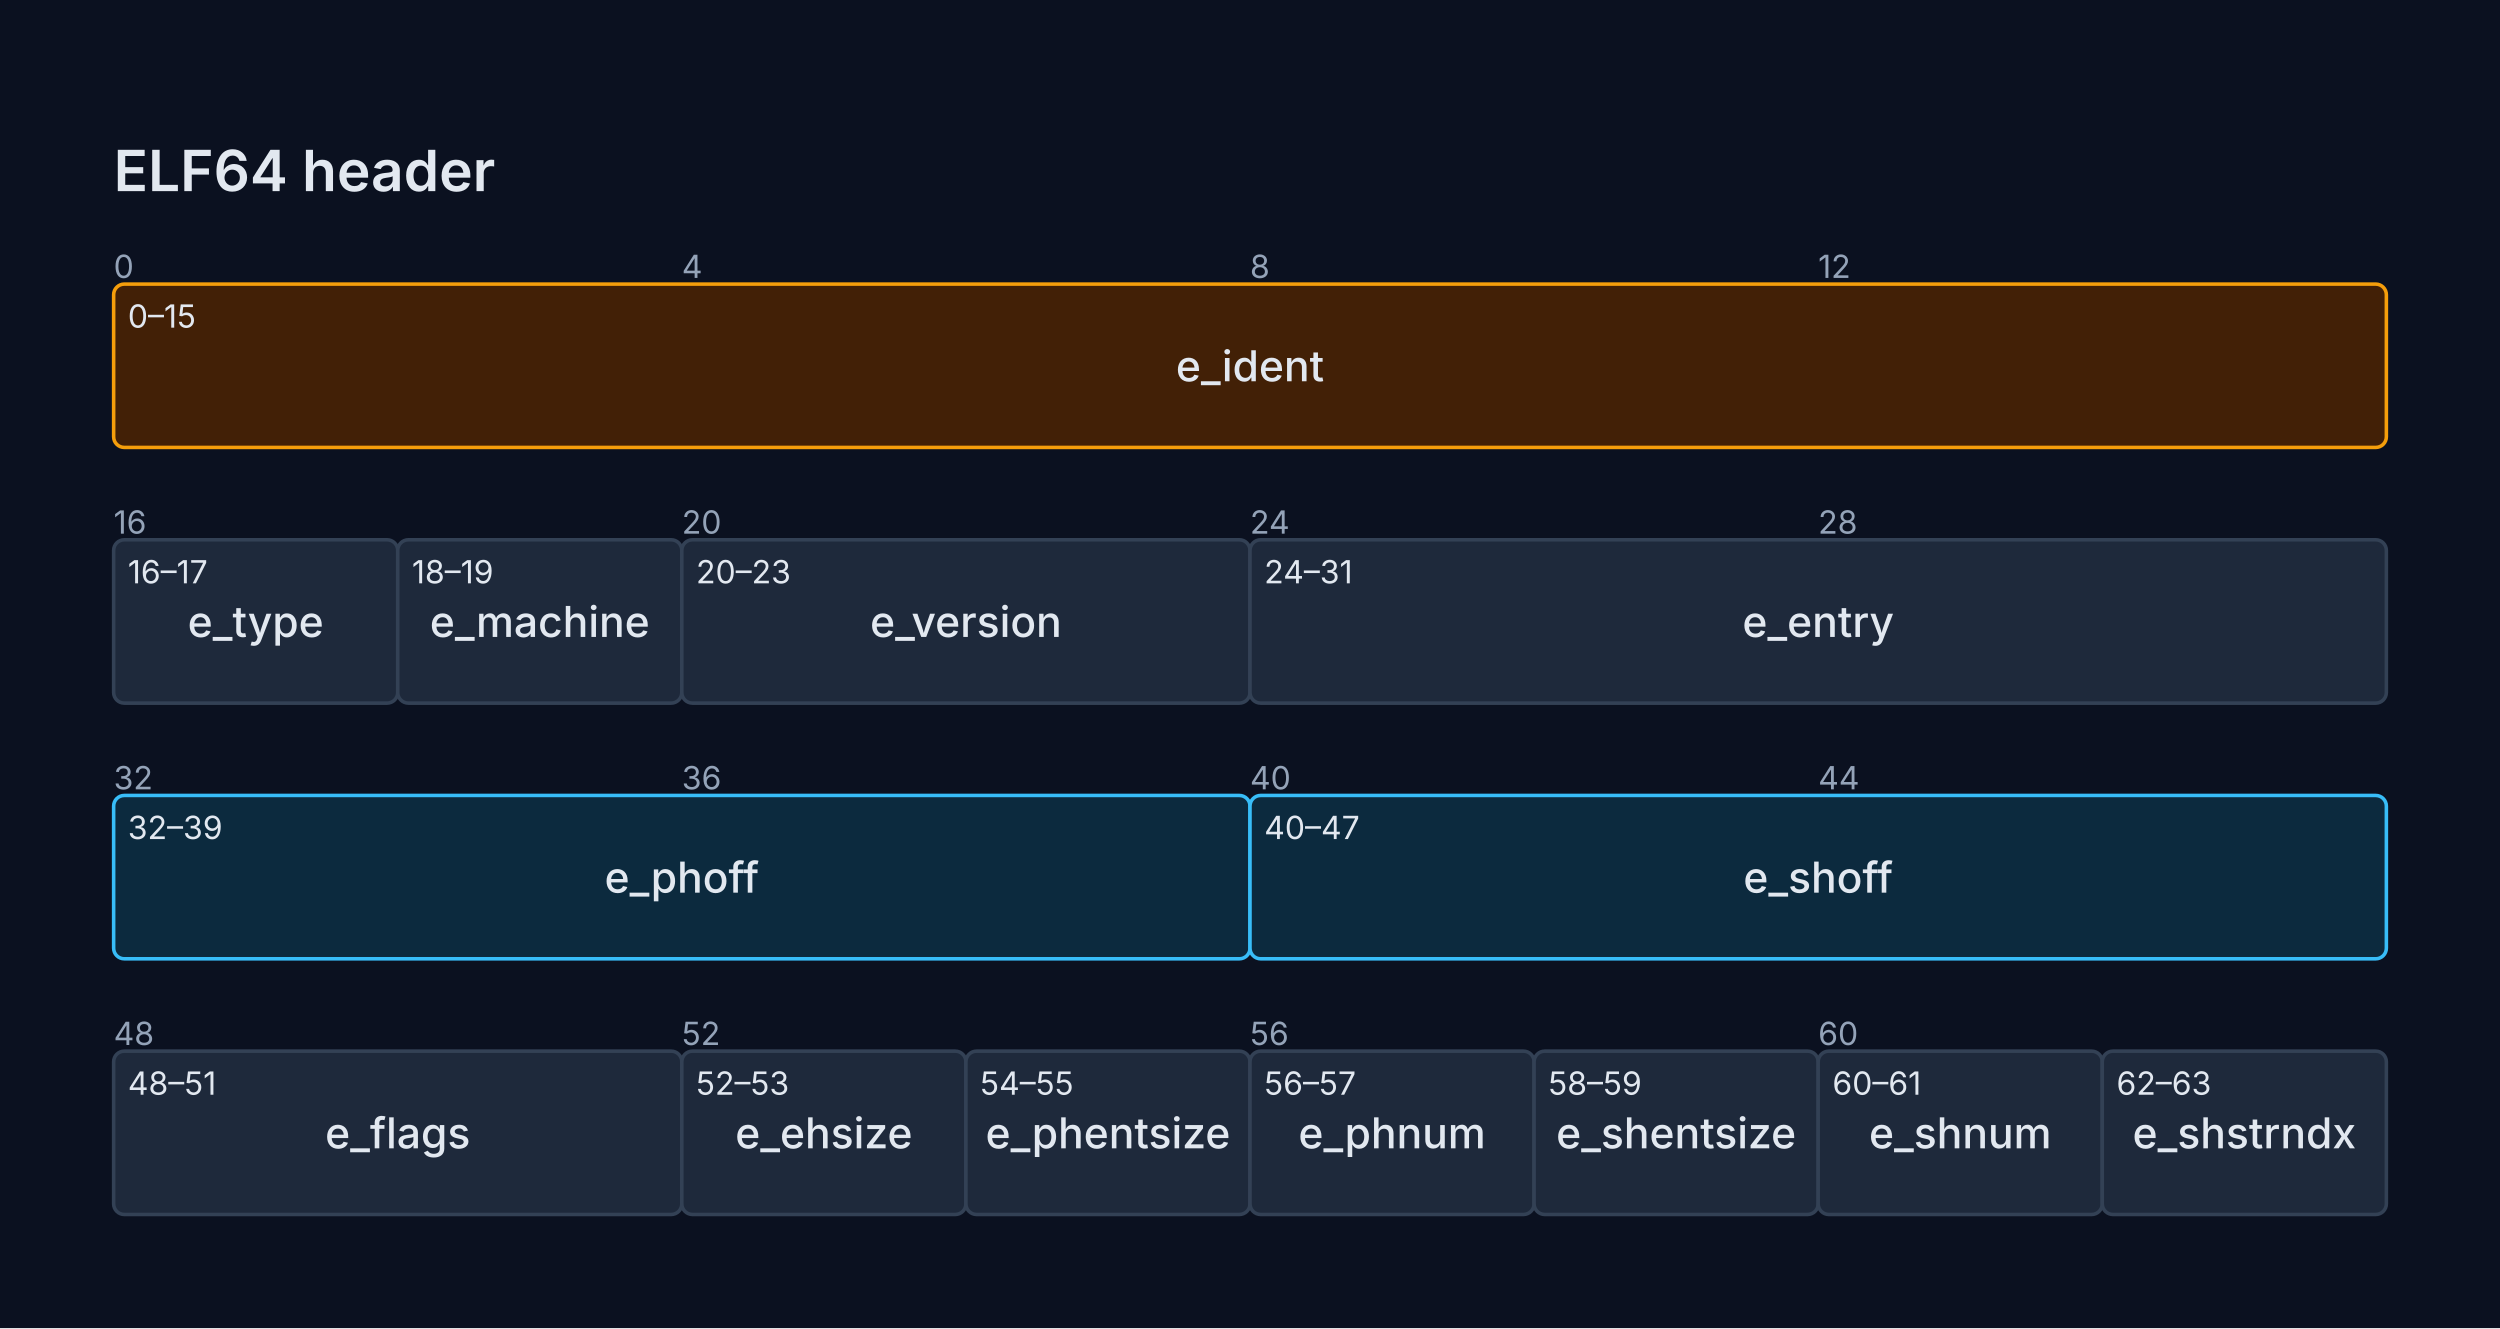
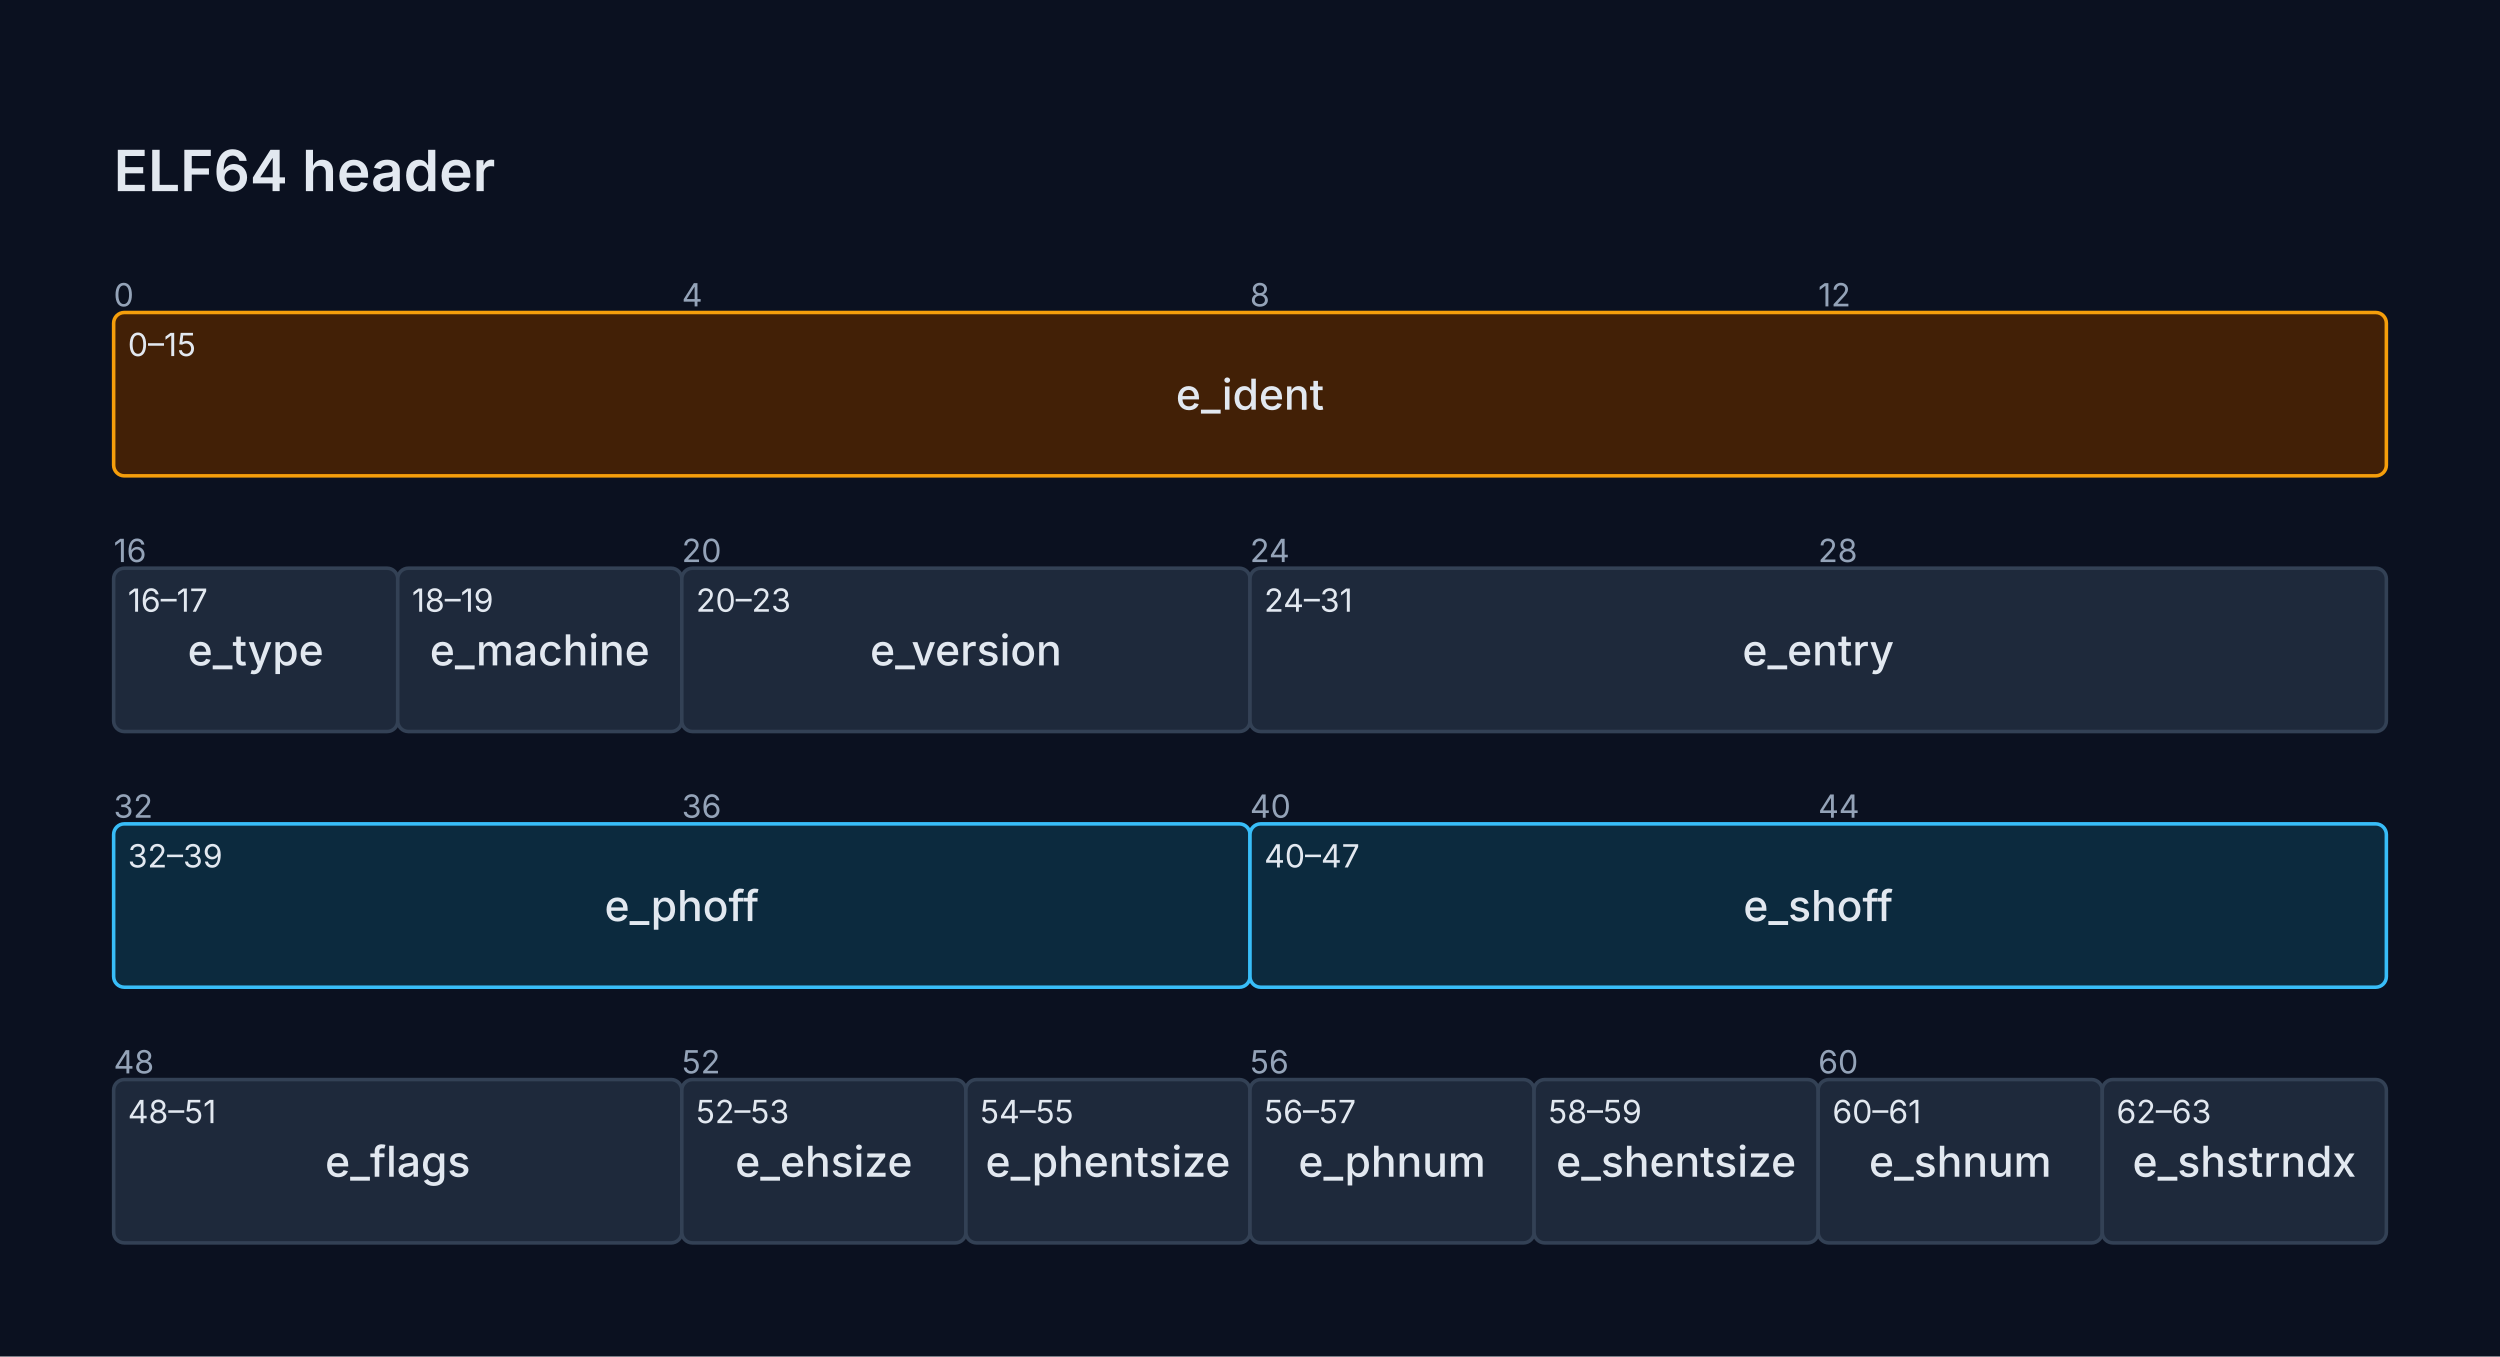
- <svg xmlns="http://www.w3.org/2000/svg" width="704" height="374" viewBox="0 0 704 374">
-   <rect x="0" y="0" width="704" height="374" fill="#0b1120" />
+ <svg xmlns="http://www.w3.org/2000/svg" width="704" height="382" viewBox="0 0 704 382">
+   <rect x="0" y="0" width="704" height="382" fill="#0b1120" />
  <g transform="translate(32,32)">
-     <rect x="0" y="48" width="640" height="46" rx="3" fill="#422006" stroke="#f59e0b" stroke-width="1" />
-     <text x="320" y="71" text-anchor="middle" dominant-baseline="central" font-family="Inter, ui-sans-serif, system-ui, sans-serif" font-size="12" font-weight="500" fill="#e2e8f0">
+     <rect x="0" y="56" width="640" height="46" rx="3" fill="#422006" stroke="#f59e0b" stroke-width="1" />
+     <text x="320" y="79" text-anchor="middle" dominant-baseline="central" font-family="Inter, ui-sans-serif, system-ui, sans-serif" font-size="12" font-weight="500" fill="#e2e8f0">
      <tspan x="320" dy="0">e_ident</tspan>
    </text>
-     <rect x="0" y="120" width="80" height="46" rx="3" fill="#1e293b" stroke="#334155" stroke-width="1" />
-     <text x="40" y="143" text-anchor="middle" dominant-baseline="central" font-family="Inter, ui-sans-serif, system-ui, sans-serif" font-size="12" font-weight="500" fill="#e2e8f0">
+     <rect x="0" y="128" width="80" height="46" rx="3" fill="#1e293b" stroke="#334155" stroke-width="1" />
+     <text x="40" y="151" text-anchor="middle" dominant-baseline="central" font-family="Inter, ui-sans-serif, system-ui, sans-serif" font-size="12" font-weight="500" fill="#e2e8f0">
      <tspan x="40" dy="0">e_type</tspan>
    </text>
-     <rect x="80" y="120" width="80" height="46" rx="3" fill="#1e293b" stroke="#334155" stroke-width="1" />
-     <text x="120" y="143" text-anchor="middle" dominant-baseline="central" font-family="Inter, ui-sans-serif, system-ui, sans-serif" font-size="12" font-weight="500" fill="#e2e8f0">
+     <rect x="80" y="128" width="80" height="46" rx="3" fill="#1e293b" stroke="#334155" stroke-width="1" />
+     <text x="120" y="151" text-anchor="middle" dominant-baseline="central" font-family="Inter, ui-sans-serif, system-ui, sans-serif" font-size="12" font-weight="500" fill="#e2e8f0">
      <tspan x="120" dy="0">e_machine</tspan>
    </text>
-     <rect x="160" y="120" width="160" height="46" rx="3" fill="#1e293b" stroke="#334155" stroke-width="1" />
-     <text x="240" y="143" text-anchor="middle" dominant-baseline="central" font-family="Inter, ui-sans-serif, system-ui, sans-serif" font-size="12" font-weight="500" fill="#e2e8f0">
+     <rect x="160" y="128" width="160" height="46" rx="3" fill="#1e293b" stroke="#334155" stroke-width="1" />
+     <text x="240" y="151" text-anchor="middle" dominant-baseline="central" font-family="Inter, ui-sans-serif, system-ui, sans-serif" font-size="12" font-weight="500" fill="#e2e8f0">
      <tspan x="240" dy="0">e_version</tspan>
    </text>
-     <rect x="320" y="120" width="320" height="46" rx="3" fill="#1e293b" stroke="#334155" stroke-width="1" />
-     <text x="480" y="143" text-anchor="middle" dominant-baseline="central" font-family="Inter, ui-sans-serif, system-ui, sans-serif" font-size="12" font-weight="500" fill="#e2e8f0">
+     <rect x="320" y="128" width="320" height="46" rx="3" fill="#1e293b" stroke="#334155" stroke-width="1" />
+     <text x="480" y="151" text-anchor="middle" dominant-baseline="central" font-family="Inter, ui-sans-serif, system-ui, sans-serif" font-size="12" font-weight="500" fill="#e2e8f0">
      <tspan x="480" dy="0">e_entry</tspan>
    </text>
-     <rect x="0" y="192" width="320" height="46" rx="3" fill="#0c2a3e" stroke="#38bdf8" stroke-width="1" />
-     <text x="160" y="215" text-anchor="middle" dominant-baseline="central" font-family="Inter, ui-sans-serif, system-ui, sans-serif" font-size="12" font-weight="500" fill="#e2e8f0">
+     <rect x="0" y="200" width="320" height="46" rx="3" fill="#0c2a3e" stroke="#38bdf8" stroke-width="1" />
+     <text x="160" y="223" text-anchor="middle" dominant-baseline="central" font-family="Inter, ui-sans-serif, system-ui, sans-serif" font-size="12" font-weight="500" fill="#e2e8f0">
      <tspan x="160" dy="0">e_phoff</tspan>
    </text>
-     <rect x="320" y="192" width="320" height="46" rx="3" fill="#0c2a3e" stroke="#38bdf8" stroke-width="1" />
-     <text x="480" y="215" text-anchor="middle" dominant-baseline="central" font-family="Inter, ui-sans-serif, system-ui, sans-serif" font-size="12" font-weight="500" fill="#e2e8f0">
+     <rect x="320" y="200" width="320" height="46" rx="3" fill="#0c2a3e" stroke="#38bdf8" stroke-width="1" />
+     <text x="480" y="223" text-anchor="middle" dominant-baseline="central" font-family="Inter, ui-sans-serif, system-ui, sans-serif" font-size="12" font-weight="500" fill="#e2e8f0">
      <tspan x="480" dy="0">e_shoff</tspan>
    </text>
-     <rect x="0" y="264" width="160" height="46" rx="3" fill="#1e293b" stroke="#334155" stroke-width="1" />
-     <text x="80" y="287" text-anchor="middle" dominant-baseline="central" font-family="Inter, ui-sans-serif, system-ui, sans-serif" font-size="12" font-weight="500" fill="#e2e8f0">
+     <rect x="0" y="272" width="160" height="46" rx="3" fill="#1e293b" stroke="#334155" stroke-width="1" />
+     <text x="80" y="295" text-anchor="middle" dominant-baseline="central" font-family="Inter, ui-sans-serif, system-ui, sans-serif" font-size="12" font-weight="500" fill="#e2e8f0">
      <tspan x="80" dy="0">e_flags</tspan>
    </text>
-     <rect x="160" y="264" width="80" height="46" rx="3" fill="#1e293b" stroke="#334155" stroke-width="1" />
-     <text x="200" y="287" text-anchor="middle" dominant-baseline="central" font-family="Inter, ui-sans-serif, system-ui, sans-serif" font-size="12" font-weight="500" fill="#e2e8f0">
+     <rect x="160" y="272" width="80" height="46" rx="3" fill="#1e293b" stroke="#334155" stroke-width="1" />
+     <text x="200" y="295" text-anchor="middle" dominant-baseline="central" font-family="Inter, ui-sans-serif, system-ui, sans-serif" font-size="12" font-weight="500" fill="#e2e8f0">
      <tspan x="200" dy="0">e_ehsize</tspan>
    </text>
-     <rect x="240" y="264" width="80" height="46" rx="3" fill="#1e293b" stroke="#334155" stroke-width="1" />
-     <text x="280" y="287" text-anchor="middle" dominant-baseline="central" font-family="Inter, ui-sans-serif, system-ui, sans-serif" font-size="12" font-weight="500" fill="#e2e8f0">
+     <rect x="240" y="272" width="80" height="46" rx="3" fill="#1e293b" stroke="#334155" stroke-width="1" />
+     <text x="280" y="295" text-anchor="middle" dominant-baseline="central" font-family="Inter, ui-sans-serif, system-ui, sans-serif" font-size="12" font-weight="500" fill="#e2e8f0">
      <tspan x="280" dy="0">e_phentsize</tspan>
    </text>
-     <rect x="320" y="264" width="80" height="46" rx="3" fill="#1e293b" stroke="#334155" stroke-width="1" />
-     <text x="360" y="287" text-anchor="middle" dominant-baseline="central" font-family="Inter, ui-sans-serif, system-ui, sans-serif" font-size="12" font-weight="500" fill="#e2e8f0">
+     <rect x="320" y="272" width="80" height="46" rx="3" fill="#1e293b" stroke="#334155" stroke-width="1" />
+     <text x="360" y="295" text-anchor="middle" dominant-baseline="central" font-family="Inter, ui-sans-serif, system-ui, sans-serif" font-size="12" font-weight="500" fill="#e2e8f0">
      <tspan x="360" dy="0">e_phnum</tspan>
    </text>
-     <rect x="400" y="264" width="80" height="46" rx="3" fill="#1e293b" stroke="#334155" stroke-width="1" />
-     <text x="440" y="287" text-anchor="middle" dominant-baseline="central" font-family="Inter, ui-sans-serif, system-ui, sans-serif" font-size="12" font-weight="500" fill="#e2e8f0">
+     <rect x="400" y="272" width="80" height="46" rx="3" fill="#1e293b" stroke="#334155" stroke-width="1" />
+     <text x="440" y="295" text-anchor="middle" dominant-baseline="central" font-family="Inter, ui-sans-serif, system-ui, sans-serif" font-size="12" font-weight="500" fill="#e2e8f0">
      <tspan x="440" dy="0">e_shentsize</tspan>
    </text>
-     <rect x="480" y="264" width="80" height="46" rx="3" fill="#1e293b" stroke="#334155" stroke-width="1" />
-     <text x="520" y="287" text-anchor="middle" dominant-baseline="central" font-family="Inter, ui-sans-serif, system-ui, sans-serif" font-size="12" font-weight="500" fill="#e2e8f0">
+     <rect x="480" y="272" width="80" height="46" rx="3" fill="#1e293b" stroke="#334155" stroke-width="1" />
+     <text x="520" y="295" text-anchor="middle" dominant-baseline="central" font-family="Inter, ui-sans-serif, system-ui, sans-serif" font-size="12" font-weight="500" fill="#e2e8f0">
      <tspan x="520" dy="0">e_shnum</tspan>
    </text>
-     <rect x="560" y="264" width="80" height="46" rx="3" fill="#1e293b" stroke="#334155" stroke-width="1" />
-     <text x="600" y="287" text-anchor="middle" dominant-baseline="central" font-family="Inter, ui-sans-serif, system-ui, sans-serif" font-size="12" font-weight="500" fill="#e2e8f0">
+     <rect x="560" y="272" width="80" height="46" rx="3" fill="#1e293b" stroke="#334155" stroke-width="1" />
+     <text x="600" y="295" text-anchor="middle" dominant-baseline="central" font-family="Inter, ui-sans-serif, system-ui, sans-serif" font-size="12" font-weight="500" fill="#e2e8f0">
      <tspan x="600" dy="0">e_shstrndx</tspan>
    </text>
    <text x="0" y="16" text-anchor="start" dominant-baseline="central" font-family="Inter, ui-sans-serif, system-ui, sans-serif" font-size="16" font-weight="600" fill="#e2e8f0">ELF64 header</text>
-     <text x="4" y="57" text-anchor="start" dominant-baseline="central" font-family="Inter, ui-sans-serif, system-ui, sans-serif" font-size="9" font-weight="400" fill="#e2e8f0">0–15</text>
-     <text x="4" y="129" text-anchor="start" dominant-baseline="central" font-family="Inter, ui-sans-serif, system-ui, sans-serif" font-size="9" font-weight="400" fill="#e2e8f0">16–17</text>
-     <text x="84" y="129" text-anchor="start" dominant-baseline="central" font-family="Inter, ui-sans-serif, system-ui, sans-serif" font-size="9" font-weight="400" fill="#e2e8f0">18–19</text>
-     <text x="164" y="129" text-anchor="start" dominant-baseline="central" font-family="Inter, ui-sans-serif, system-ui, sans-serif" font-size="9" font-weight="400" fill="#e2e8f0">20–23</text>
-     <text x="324" y="129" text-anchor="start" dominant-baseline="central" font-family="Inter, ui-sans-serif, system-ui, sans-serif" font-size="9" font-weight="400" fill="#e2e8f0">24–31</text>
-     <text x="4" y="201" text-anchor="start" dominant-baseline="central" font-family="Inter, ui-sans-serif, system-ui, sans-serif" font-size="9" font-weight="400" fill="#e2e8f0">32–39</text>
-     <text x="324" y="201" text-anchor="start" dominant-baseline="central" font-family="Inter, ui-sans-serif, system-ui, sans-serif" font-size="9" font-weight="400" fill="#e2e8f0">40–47</text>
-     <text x="4" y="273" text-anchor="start" dominant-baseline="central" font-family="Inter, ui-sans-serif, system-ui, sans-serif" font-size="9" font-weight="400" fill="#e2e8f0">48–51</text>
-     <text x="164" y="273" text-anchor="start" dominant-baseline="central" font-family="Inter, ui-sans-serif, system-ui, sans-serif" font-size="9" font-weight="400" fill="#e2e8f0">52–53</text>
-     <text x="244" y="273" text-anchor="start" dominant-baseline="central" font-family="Inter, ui-sans-serif, system-ui, sans-serif" font-size="9" font-weight="400" fill="#e2e8f0">54–55</text>
-     <text x="324" y="273" text-anchor="start" dominant-baseline="central" font-family="Inter, ui-sans-serif, system-ui, sans-serif" font-size="9" font-weight="400" fill="#e2e8f0">56–57</text>
-     <text x="404" y="273" text-anchor="start" dominant-baseline="central" font-family="Inter, ui-sans-serif, system-ui, sans-serif" font-size="9" font-weight="400" fill="#e2e8f0">58–59</text>
-     <text x="484" y="273" text-anchor="start" dominant-baseline="central" font-family="Inter, ui-sans-serif, system-ui, sans-serif" font-size="9" font-weight="400" fill="#e2e8f0">60–61</text>
-     <text x="564" y="273" text-anchor="start" dominant-baseline="central" font-family="Inter, ui-sans-serif, system-ui, sans-serif" font-size="9" font-weight="400" fill="#e2e8f0">62–63</text>
-     <text x="0" y="43" text-anchor="start" dominant-baseline="central" font-family="Inter, ui-sans-serif, system-ui, sans-serif" font-size="9" font-weight="400" fill="#94a3b8">0</text>
-     <text x="160" y="43" text-anchor="start" dominant-baseline="central" font-family="Inter, ui-sans-serif, system-ui, sans-serif" font-size="9" font-weight="400" fill="#94a3b8">4</text>
-     <text x="320" y="43" text-anchor="start" dominant-baseline="central" font-family="Inter, ui-sans-serif, system-ui, sans-serif" font-size="9" font-weight="400" fill="#94a3b8">8</text>
-     <text x="480" y="43" text-anchor="start" dominant-baseline="central" font-family="Inter, ui-sans-serif, system-ui, sans-serif" font-size="9" font-weight="400" fill="#94a3b8">12</text>
-     <text x="0" y="115" text-anchor="start" dominant-baseline="central" font-family="Inter, ui-sans-serif, system-ui, sans-serif" font-size="9" font-weight="400" fill="#94a3b8">16</text>
-     <text x="160" y="115" text-anchor="start" dominant-baseline="central" font-family="Inter, ui-sans-serif, system-ui, sans-serif" font-size="9" font-weight="400" fill="#94a3b8">20</text>
-     <text x="320" y="115" text-anchor="start" dominant-baseline="central" font-family="Inter, ui-sans-serif, system-ui, sans-serif" font-size="9" font-weight="400" fill="#94a3b8">24</text>
-     <text x="480" y="115" text-anchor="start" dominant-baseline="central" font-family="Inter, ui-sans-serif, system-ui, sans-serif" font-size="9" font-weight="400" fill="#94a3b8">28</text>
-     <text x="0" y="187" text-anchor="start" dominant-baseline="central" font-family="Inter, ui-sans-serif, system-ui, sans-serif" font-size="9" font-weight="400" fill="#94a3b8">32</text>
-     <text x="160" y="187" text-anchor="start" dominant-baseline="central" font-family="Inter, ui-sans-serif, system-ui, sans-serif" font-size="9" font-weight="400" fill="#94a3b8">36</text>
-     <text x="320" y="187" text-anchor="start" dominant-baseline="central" font-family="Inter, ui-sans-serif, system-ui, sans-serif" font-size="9" font-weight="400" fill="#94a3b8">40</text>
-     <text x="480" y="187" text-anchor="start" dominant-baseline="central" font-family="Inter, ui-sans-serif, system-ui, sans-serif" font-size="9" font-weight="400" fill="#94a3b8">44</text>
-     <text x="0" y="259" text-anchor="start" dominant-baseline="central" font-family="Inter, ui-sans-serif, system-ui, sans-serif" font-size="9" font-weight="400" fill="#94a3b8">48</text>
-     <text x="160" y="259" text-anchor="start" dominant-baseline="central" font-family="Inter, ui-sans-serif, system-ui, sans-serif" font-size="9" font-weight="400" fill="#94a3b8">52</text>
-     <text x="320" y="259" text-anchor="start" dominant-baseline="central" font-family="Inter, ui-sans-serif, system-ui, sans-serif" font-size="9" font-weight="400" fill="#94a3b8">56</text>
-     <text x="480" y="259" text-anchor="start" dominant-baseline="central" font-family="Inter, ui-sans-serif, system-ui, sans-serif" font-size="9" font-weight="400" fill="#94a3b8">60</text>
+     <text x="4" y="65" text-anchor="start" dominant-baseline="central" font-family="Inter, ui-sans-serif, system-ui, sans-serif" font-size="9" font-weight="400" fill="#e2e8f0">0–15</text>
+     <text x="4" y="137" text-anchor="start" dominant-baseline="central" font-family="Inter, ui-sans-serif, system-ui, sans-serif" font-size="9" font-weight="400" fill="#e2e8f0">16–17</text>
+     <text x="84" y="137" text-anchor="start" dominant-baseline="central" font-family="Inter, ui-sans-serif, system-ui, sans-serif" font-size="9" font-weight="400" fill="#e2e8f0">18–19</text>
+     <text x="164" y="137" text-anchor="start" dominant-baseline="central" font-family="Inter, ui-sans-serif, system-ui, sans-serif" font-size="9" font-weight="400" fill="#e2e8f0">20–23</text>
+     <text x="324" y="137" text-anchor="start" dominant-baseline="central" font-family="Inter, ui-sans-serif, system-ui, sans-serif" font-size="9" font-weight="400" fill="#e2e8f0">24–31</text>
+     <text x="4" y="209" text-anchor="start" dominant-baseline="central" font-family="Inter, ui-sans-serif, system-ui, sans-serif" font-size="9" font-weight="400" fill="#e2e8f0">32–39</text>
+     <text x="324" y="209" text-anchor="start" dominant-baseline="central" font-family="Inter, ui-sans-serif, system-ui, sans-serif" font-size="9" font-weight="400" fill="#e2e8f0">40–47</text>
+     <text x="4" y="281" text-anchor="start" dominant-baseline="central" font-family="Inter, ui-sans-serif, system-ui, sans-serif" font-size="9" font-weight="400" fill="#e2e8f0">48–51</text>
+     <text x="164" y="281" text-anchor="start" dominant-baseline="central" font-family="Inter, ui-sans-serif, system-ui, sans-serif" font-size="9" font-weight="400" fill="#e2e8f0">52–53</text>
+     <text x="244" y="281" text-anchor="start" dominant-baseline="central" font-family="Inter, ui-sans-serif, system-ui, sans-serif" font-size="9" font-weight="400" fill="#e2e8f0">54–55</text>
+     <text x="324" y="281" text-anchor="start" dominant-baseline="central" font-family="Inter, ui-sans-serif, system-ui, sans-serif" font-size="9" font-weight="400" fill="#e2e8f0">56–57</text>
+     <text x="404" y="281" text-anchor="start" dominant-baseline="central" font-family="Inter, ui-sans-serif, system-ui, sans-serif" font-size="9" font-weight="400" fill="#e2e8f0">58–59</text>
+     <text x="484" y="281" text-anchor="start" dominant-baseline="central" font-family="Inter, ui-sans-serif, system-ui, sans-serif" font-size="9" font-weight="400" fill="#e2e8f0">60–61</text>
+     <text x="564" y="281" text-anchor="start" dominant-baseline="central" font-family="Inter, ui-sans-serif, system-ui, sans-serif" font-size="9" font-weight="400" fill="#e2e8f0">62–63</text>
+     <text x="0" y="51" text-anchor="start" dominant-baseline="central" font-family="Inter, ui-sans-serif, system-ui, sans-serif" font-size="9" font-weight="400" fill="#94a3b8">0</text>
+     <text x="160" y="51" text-anchor="start" dominant-baseline="central" font-family="Inter, ui-sans-serif, system-ui, sans-serif" font-size="9" font-weight="400" fill="#94a3b8">4</text>
+     <text x="320" y="51" text-anchor="start" dominant-baseline="central" font-family="Inter, ui-sans-serif, system-ui, sans-serif" font-size="9" font-weight="400" fill="#94a3b8">8</text>
+     <text x="480" y="51" text-anchor="start" dominant-baseline="central" font-family="Inter, ui-sans-serif, system-ui, sans-serif" font-size="9" font-weight="400" fill="#94a3b8">12</text>
+     <text x="0" y="123" text-anchor="start" dominant-baseline="central" font-family="Inter, ui-sans-serif, system-ui, sans-serif" font-size="9" font-weight="400" fill="#94a3b8">16</text>
+     <text x="160" y="123" text-anchor="start" dominant-baseline="central" font-family="Inter, ui-sans-serif, system-ui, sans-serif" font-size="9" font-weight="400" fill="#94a3b8">20</text>
+     <text x="320" y="123" text-anchor="start" dominant-baseline="central" font-family="Inter, ui-sans-serif, system-ui, sans-serif" font-size="9" font-weight="400" fill="#94a3b8">24</text>
+     <text x="480" y="123" text-anchor="start" dominant-baseline="central" font-family="Inter, ui-sans-serif, system-ui, sans-serif" font-size="9" font-weight="400" fill="#94a3b8">28</text>
+     <text x="0" y="195" text-anchor="start" dominant-baseline="central" font-family="Inter, ui-sans-serif, system-ui, sans-serif" font-size="9" font-weight="400" fill="#94a3b8">32</text>
+     <text x="160" y="195" text-anchor="start" dominant-baseline="central" font-family="Inter, ui-sans-serif, system-ui, sans-serif" font-size="9" font-weight="400" fill="#94a3b8">36</text>
+     <text x="320" y="195" text-anchor="start" dominant-baseline="central" font-family="Inter, ui-sans-serif, system-ui, sans-serif" font-size="9" font-weight="400" fill="#94a3b8">40</text>
+     <text x="480" y="195" text-anchor="start" dominant-baseline="central" font-family="Inter, ui-sans-serif, system-ui, sans-serif" font-size="9" font-weight="400" fill="#94a3b8">44</text>
+     <text x="0" y="267" text-anchor="start" dominant-baseline="central" font-family="Inter, ui-sans-serif, system-ui, sans-serif" font-size="9" font-weight="400" fill="#94a3b8">48</text>
+     <text x="160" y="267" text-anchor="start" dominant-baseline="central" font-family="Inter, ui-sans-serif, system-ui, sans-serif" font-size="9" font-weight="400" fill="#94a3b8">52</text>
+     <text x="320" y="267" text-anchor="start" dominant-baseline="central" font-family="Inter, ui-sans-serif, system-ui, sans-serif" font-size="9" font-weight="400" fill="#94a3b8">56</text>
+     <text x="480" y="267" text-anchor="start" dominant-baseline="central" font-family="Inter, ui-sans-serif, system-ui, sans-serif" font-size="9" font-weight="400" fill="#94a3b8">60</text>
  </g>
</svg>
